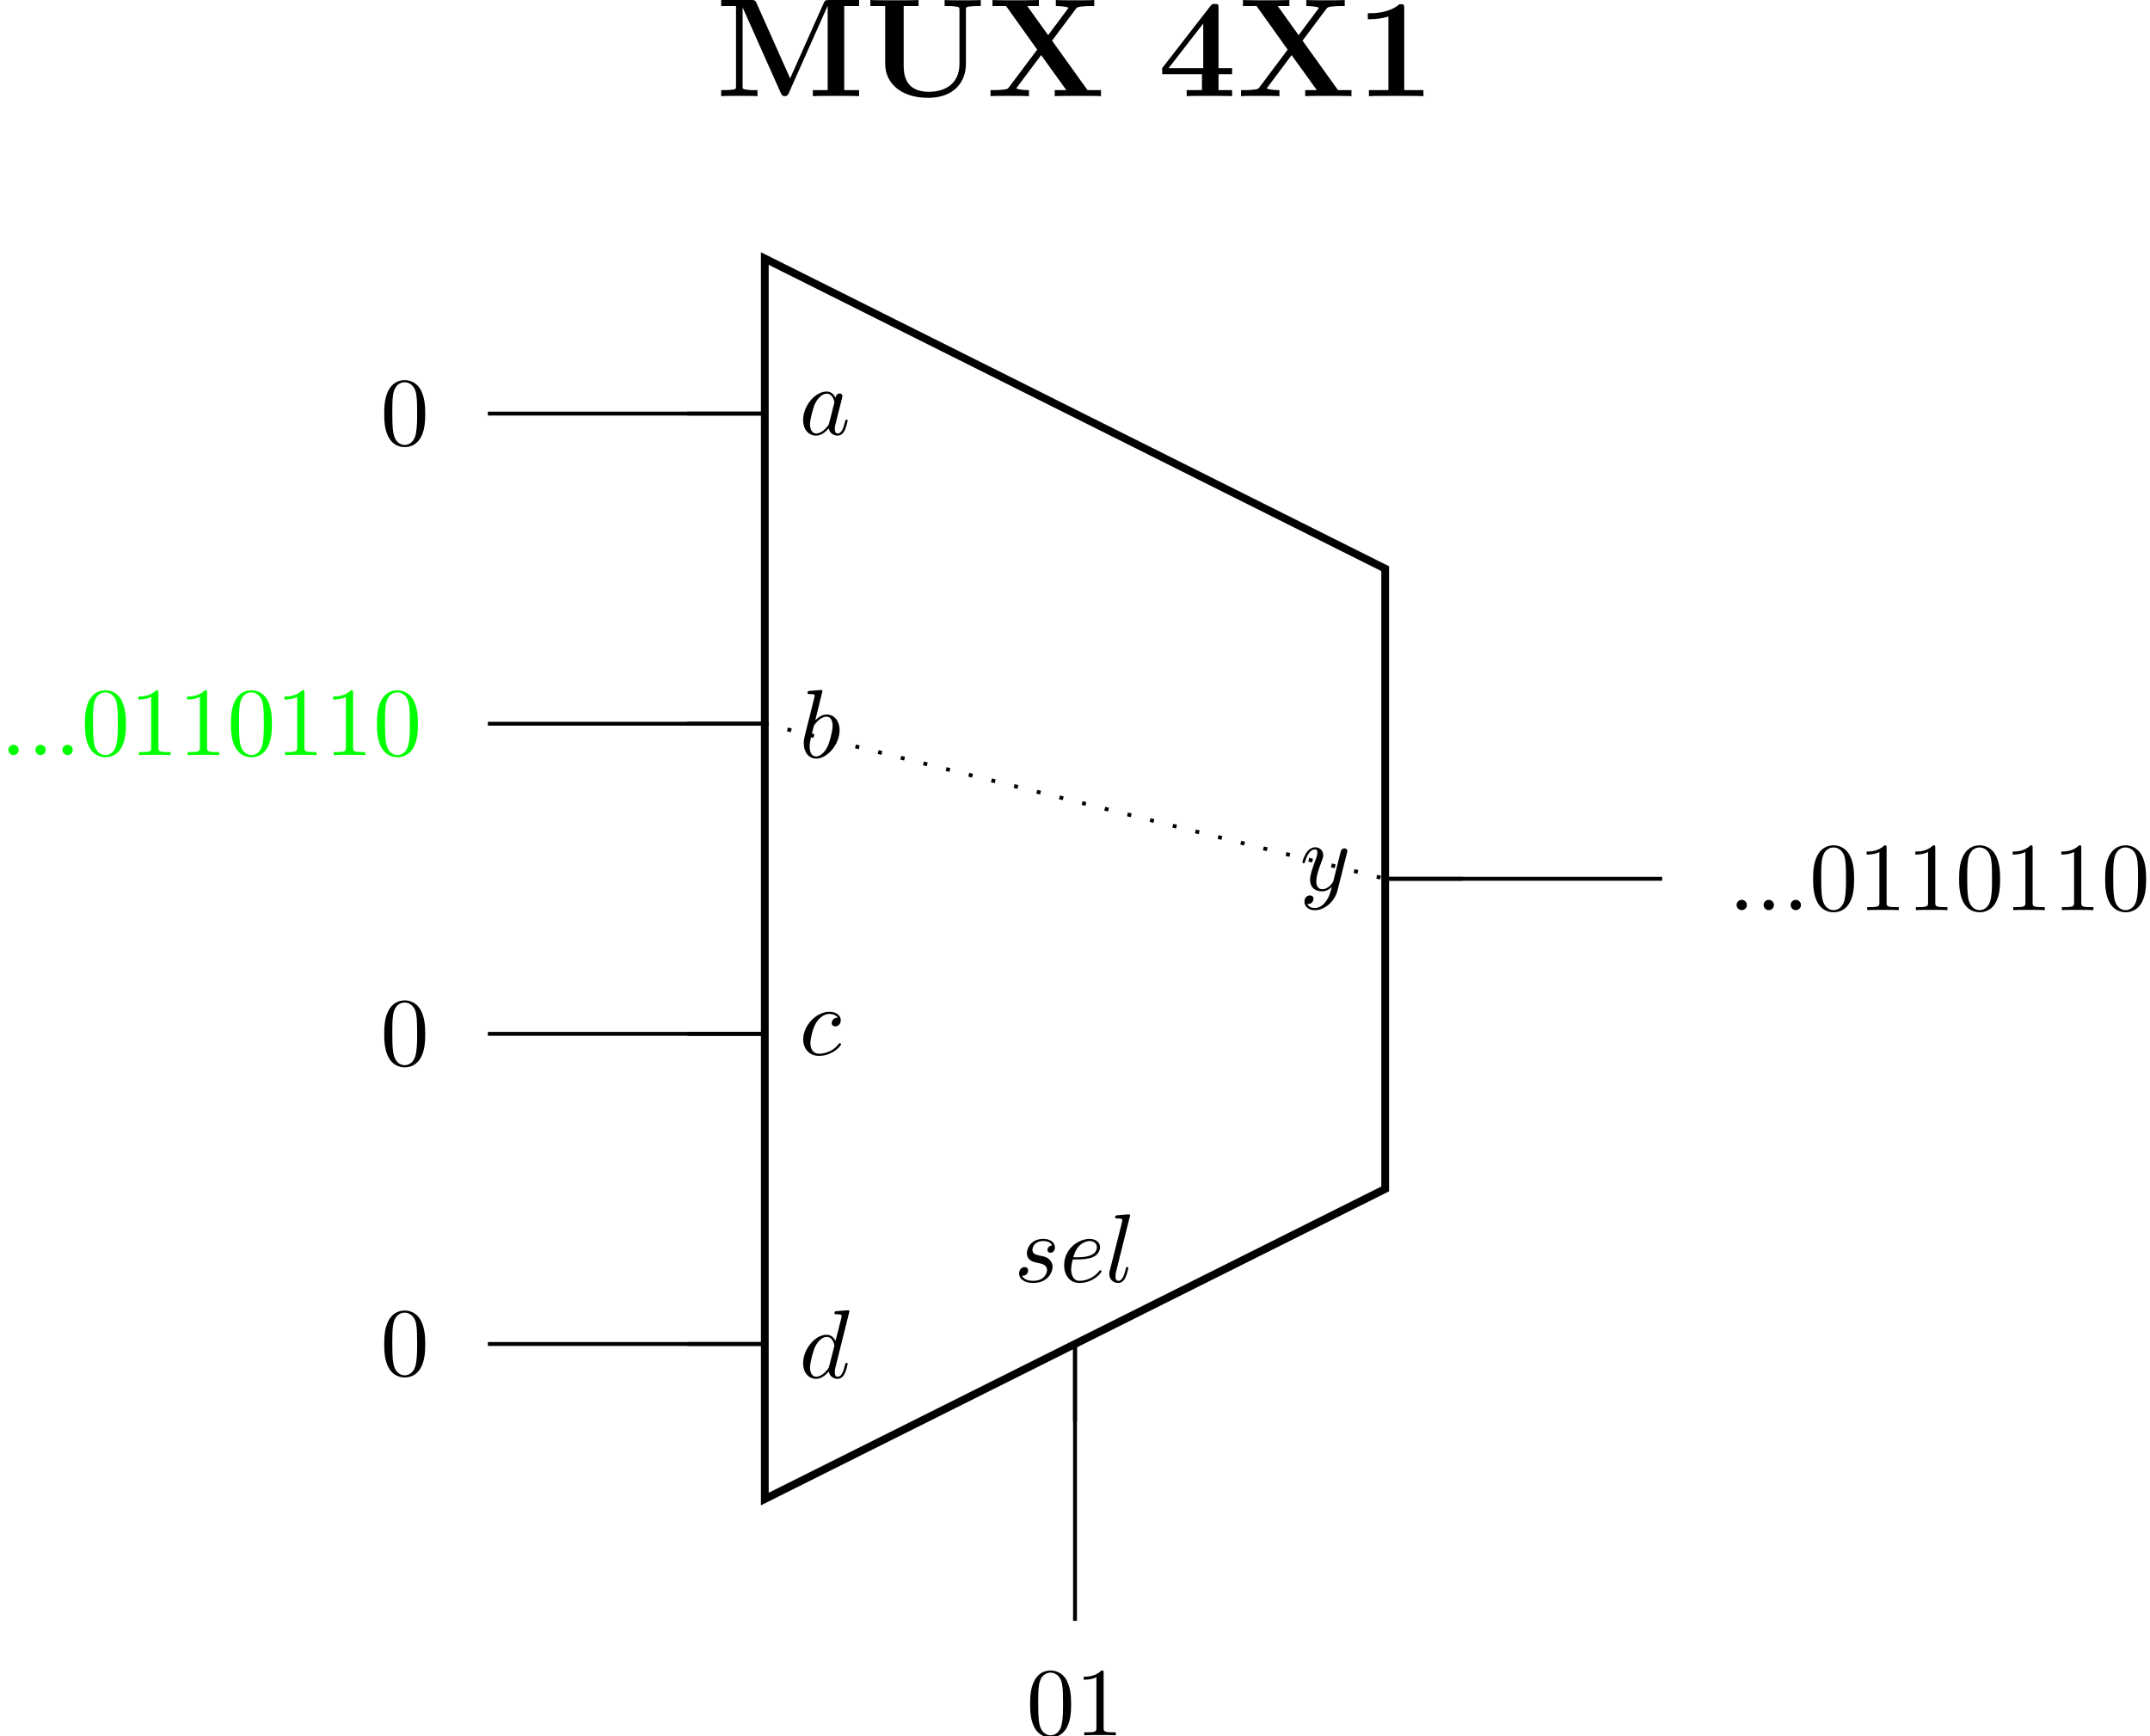
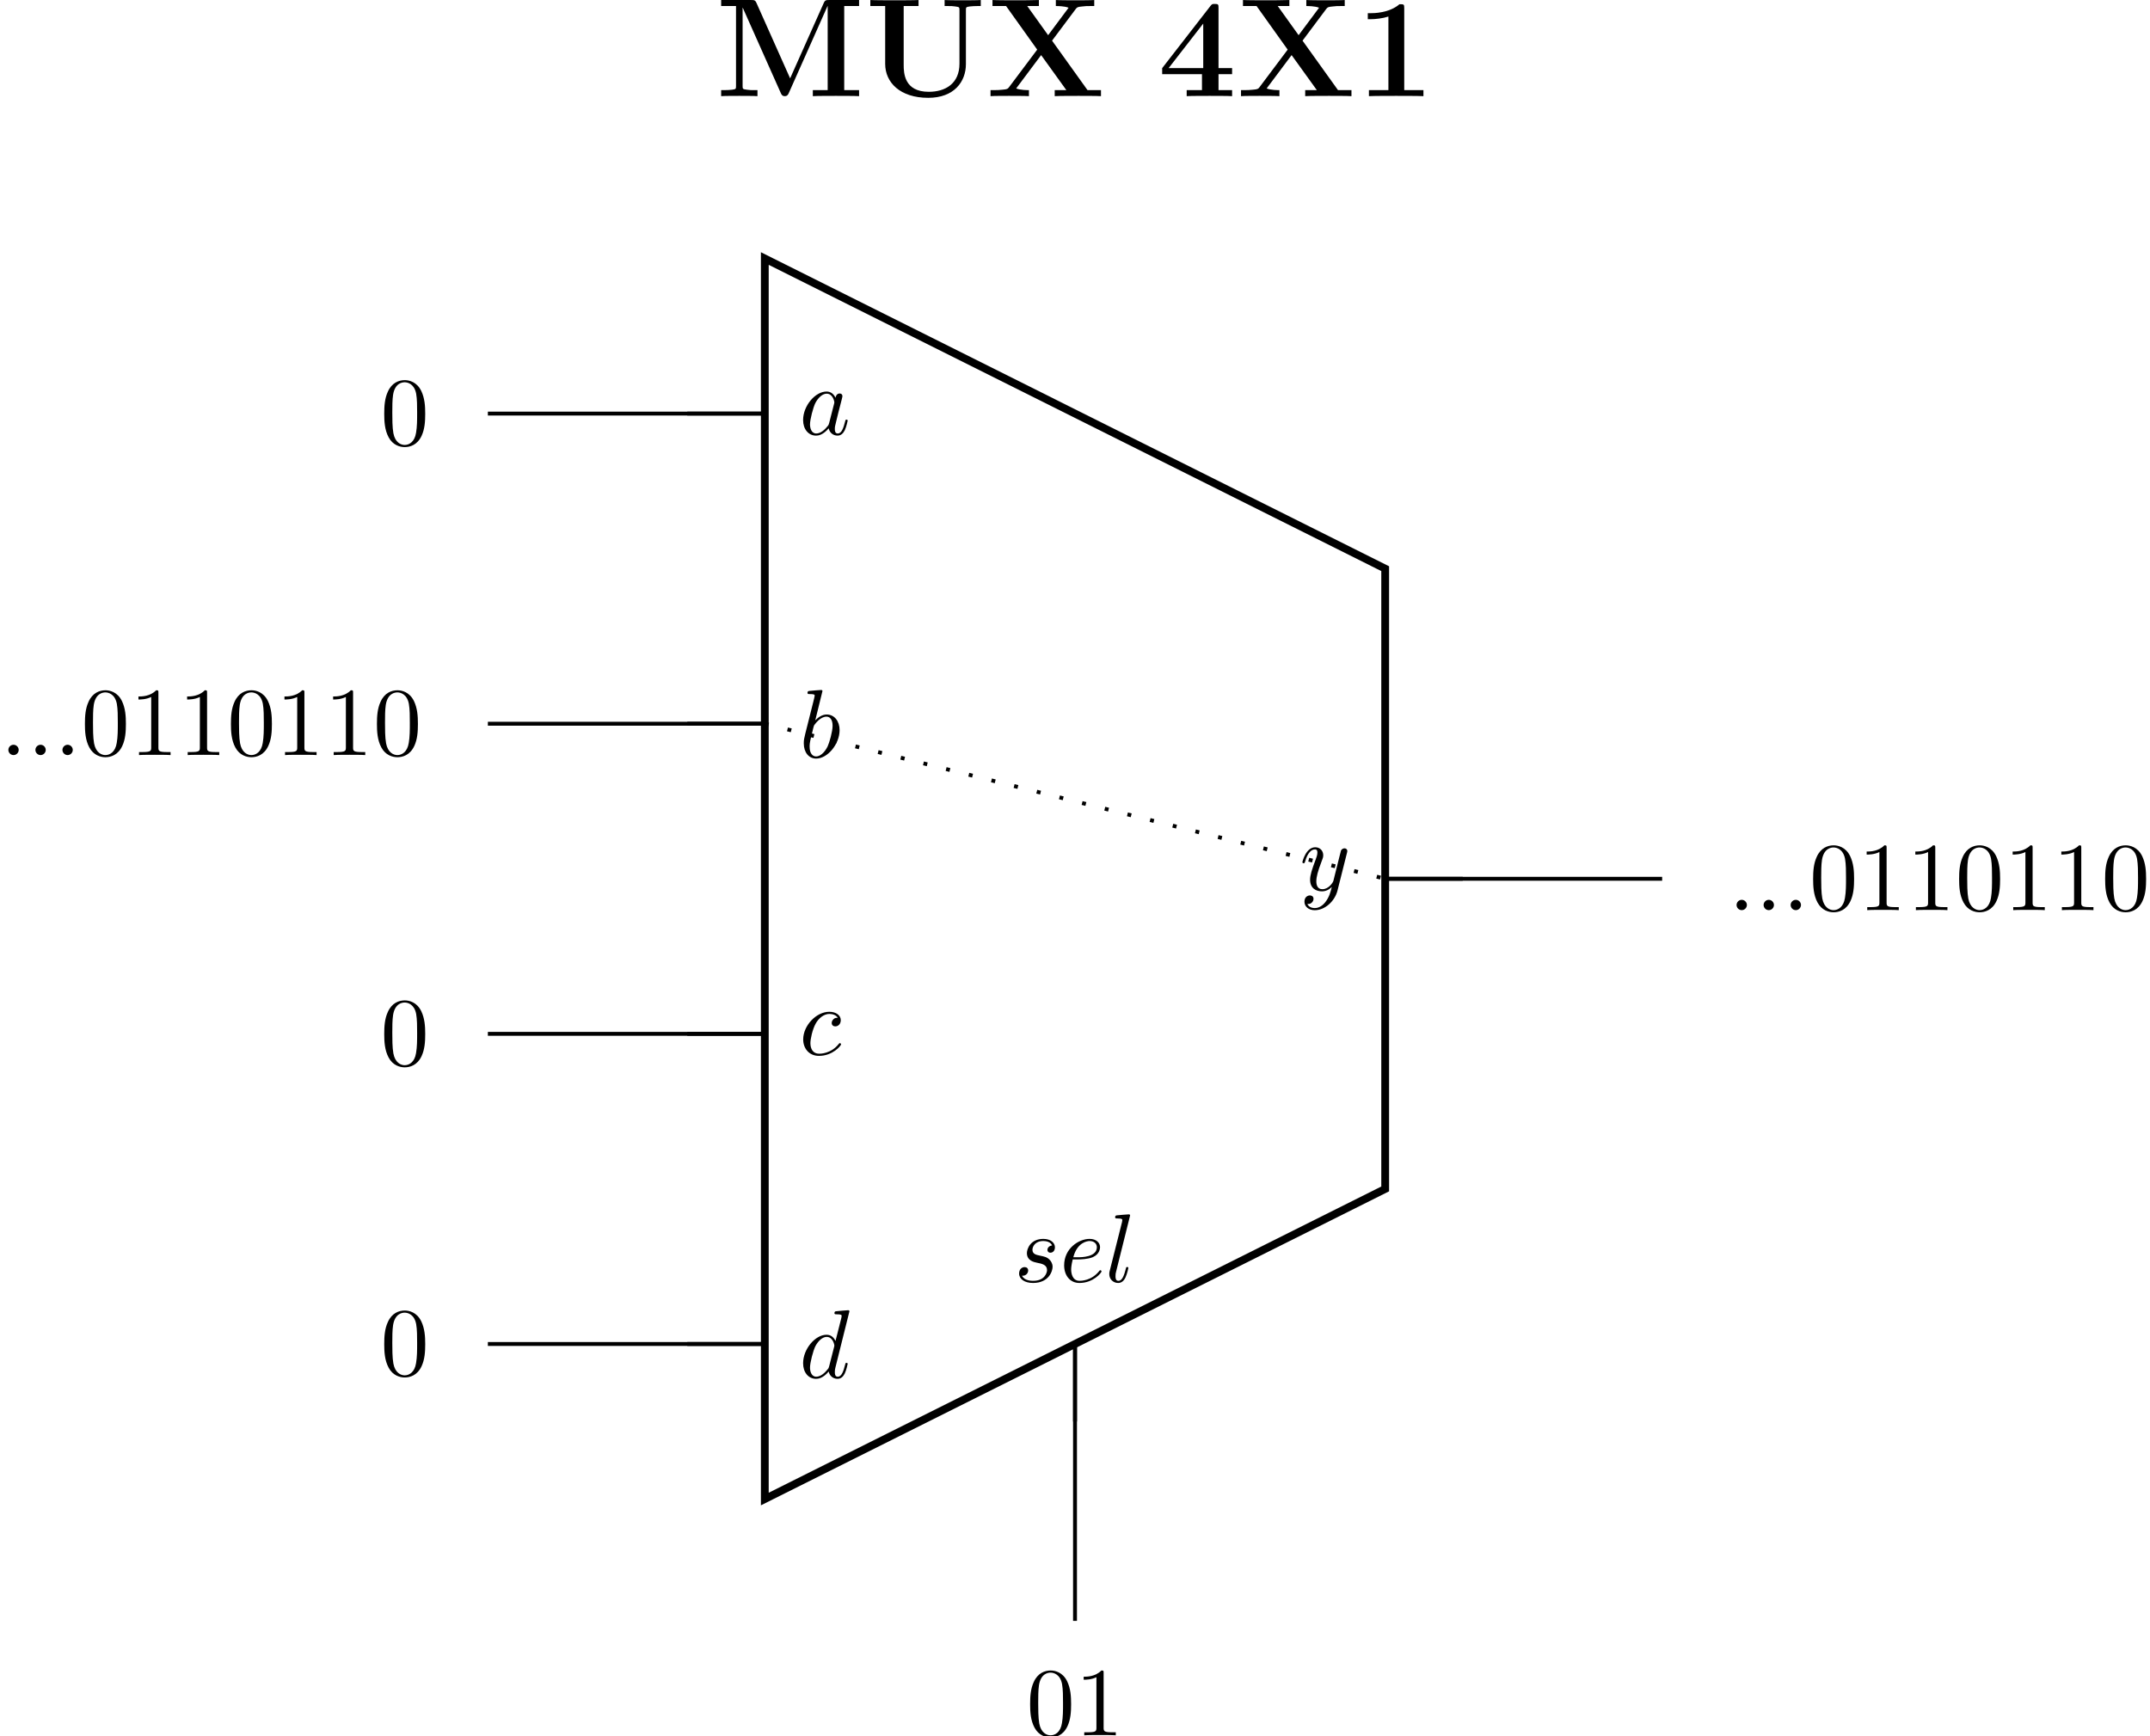
<svg xmlns="http://www.w3.org/2000/svg" xmlns:xlink="http://www.w3.org/1999/xlink" version="1.1" width="267.355pt" height="215.83pt" viewBox="-55.429 -59.463 267.355 215.83">
  <defs>
    <path id="g2-48" d="M4.583-3.188C4.583-3.985 4.533-4.782 4.184-5.519C3.726-6.476 2.909-6.635 2.491-6.635C1.893-6.635 1.166-6.376 .757-5.45C.438-4.762 .389-3.985 .389-3.188C.389-2.441 .428-1.544 .837-.787C1.265 .02 1.993 .219 2.481 .219C3.019 .219 3.776 .01 4.214-.936C4.533-1.624 4.583-2.401 4.583-3.188ZM2.481 0C2.092 0 1.504-.249 1.325-1.205C1.215-1.803 1.215-2.72 1.215-3.308C1.215-3.945 1.215-4.603 1.295-5.141C1.484-6.326 2.232-6.416 2.481-6.416C2.809-6.416 3.467-6.237 3.656-5.25C3.756-4.692 3.756-3.935 3.756-3.308C3.756-2.56 3.756-1.883 3.646-1.245C3.497-.299 2.929 0 2.481 0Z" />
    <path id="g2-49" d="M2.929-6.376C2.929-6.615 2.929-6.635 2.7-6.635C2.082-5.998 1.205-5.998 .887-5.998V-5.689C1.086-5.689 1.674-5.689 2.192-5.948V-.787C2.192-.428 2.162-.309 1.265-.309H.946V0C1.295-.03 2.162-.03 2.56-.03S3.826-.03 4.174 0V-.309H3.856C2.959-.309 2.929-.418 2.929-.787V-6.376Z" />
-     <path id="g0-49" d="M4.964-8.995C4.964-9.411 4.935-9.411 4.476-9.411C3.414-8.493 1.822-8.493 1.506-8.493H1.234V-7.876H1.506C2.008-7.876 2.769-7.962 3.343-8.149V-.617H1.349V0C1.951-.029 3.457-.029 4.132-.029S6.327-.029 6.929 0V-.617H4.964V-8.995Z" />
-     <path id="g0-52" d="M6.212-2.252H7.603V-2.869H6.212V-9.024C6.212-9.382 6.198-9.44 5.839-9.44C5.581-9.44 5.552-9.44 5.38-9.225L.445-2.869V-2.252H4.519V-.617H2.955V0C3.371-.029 4.792-.029 5.308-.029C5.796-.029 7.216-.029 7.603 0V-.617H6.212V-2.252ZM4.648-7.431V-2.869H1.105L4.648-7.431Z" />
-     <path id="g0-77" d="M7.647-1.822L4.203-9.54C4.074-9.841 3.945-9.841 3.644-9.841H.588V-9.225H2.109V-1.047C2.109-.732 2.095-.717 1.722-.66C1.463-.631 1.176-.617 .918-.617H.588V0C.918-.029 2.037-.029 2.439-.029S3.974-.029 4.304 0V-.617H3.974C3.587-.617 3.558-.617 3.214-.66C2.798-.717 2.783-.732 2.783-1.047V-9.052H2.798L6.7-.301C6.771-.143 6.857 0 7.101 0S7.431-.143 7.503-.301L11.477-9.225H11.491V-.617H9.971V0C10.358-.029 11.85-.029 12.338-.029S14.318-.029 14.705 0V-.617H13.184V-9.225H14.705V-9.841H11.649C11.348-9.841 11.219-9.841 11.09-9.54L7.647-1.822Z" />
-     <path id="g0-85" d="M10.329-8.794C10.329-9.11 10.344-9.124 10.717-9.182C10.975-9.21 11.262-9.225 11.52-9.225H11.85V-9.841C11.52-9.813 10.401-9.813 9.999-9.813S8.479-9.813 8.149-9.841V-9.225H8.479C8.866-9.225 8.895-9.225 9.239-9.182C9.655-9.124 9.669-9.11 9.669-8.794V-3.328C9.669-1.277 8.22-.445 6.528-.445C4.017-.445 3.96-2.367 3.96-3.199V-9.225H5.48V-9.841C5.064-9.813 3.529-9.813 3.013-9.813S.961-9.813 .545-9.841V-9.225H2.066V-3.3C2.066-1.406 3.587 .172 6.47 .172C9.124 .172 10.329-1.478 10.329-3.285V-8.794Z" />
-     <path id="g0-88" d="M6.743-5.681L9.167-8.923C9.311-9.11 9.368-9.139 9.841-9.182C10.214-9.225 10.272-9.225 10.688-9.225H11.061V-9.841C10.731-9.813 9.583-9.813 9.182-9.813C8.737-9.813 7.489-9.813 7.13-9.841V-9.225C7.302-9.225 8.005-9.225 8.436-9.052L6.341-6.241L4.203-9.225H5.394V-9.841C4.878-9.813 3.529-9.813 2.941-9.813C2.453-9.813 1.033-9.813 .646-9.841V-9.225H2.037L5.222-4.763L2.338-.918C2.209-.746 2.166-.703 1.664-.66C1.306-.631 1.234-.617 .832-.617H.445V0C.775-.029 1.937-.029 2.338-.029C2.783-.029 4.017-.029 4.376 0V-.617C4.218-.617 3.486-.617 3.07-.789L5.624-4.203L8.206-.617H7.015V0C7.474-.029 8.909-.029 9.454-.029C9.913-.029 11.391-.029 11.75 0V-.617H10.372L6.743-5.681Z" />
    <path id="g1-58" d="M1.913-.528C1.913-.817 1.674-1.056 1.385-1.056S.857-.817 .857-.528S1.096 0 1.385 0S1.913-.239 1.913-.528Z" />
    <path id="g1-97" d="M3.716-3.766C3.537-4.134 3.248-4.403 2.8-4.403C1.634-4.403 .399-2.939 .399-1.484C.399-.548 .946 .11 1.724 .11C1.923 .11 2.421 .07 3.019-.638C3.098-.219 3.447 .11 3.925 .11C4.274 .11 4.503-.12 4.663-.438C4.832-.797 4.961-1.405 4.961-1.425C4.961-1.524 4.872-1.524 4.842-1.524C4.742-1.524 4.732-1.484 4.702-1.345C4.533-.697 4.354-.11 3.945-.11C3.676-.11 3.646-.369 3.646-.568C3.646-.787 3.666-.867 3.776-1.305C3.885-1.724 3.905-1.823 3.995-2.202L4.354-3.597C4.423-3.875 4.423-3.895 4.423-3.935C4.423-4.105 4.304-4.204 4.134-4.204C3.895-4.204 3.746-3.985 3.716-3.766ZM3.068-1.186C3.019-1.006 3.019-.986 2.869-.817C2.431-.269 2.022-.11 1.743-.11C1.245-.11 1.106-.658 1.106-1.046C1.106-1.544 1.425-2.77 1.654-3.228C1.963-3.816 2.411-4.184 2.809-4.184C3.457-4.184 3.597-3.367 3.597-3.308S3.577-3.188 3.567-3.138L3.068-1.186Z" />
    <path id="g1-98" d="M2.381-6.804C2.381-6.814 2.381-6.914 2.252-6.914C2.022-6.914 1.295-6.834 1.036-6.814C.956-6.804 .847-6.795 .847-6.615C.847-6.496 .936-6.496 1.086-6.496C1.564-6.496 1.584-6.426 1.584-6.326C1.584-6.257 1.494-5.918 1.445-5.709L.628-2.461C.508-1.963 .468-1.803 .468-1.455C.468-.508 .996 .11 1.733 .11C2.909 .11 4.134-1.375 4.134-2.809C4.134-3.716 3.606-4.403 2.809-4.403C2.351-4.403 1.943-4.115 1.644-3.806L2.381-6.804ZM1.445-3.039C1.504-3.258 1.504-3.278 1.594-3.387C2.082-4.035 2.531-4.184 2.79-4.184C3.148-4.184 3.417-3.885 3.417-3.248C3.417-2.66 3.088-1.514 2.909-1.136C2.58-.468 2.122-.11 1.733-.11C1.395-.11 1.066-.379 1.066-1.116C1.066-1.305 1.066-1.494 1.225-2.122L1.445-3.039Z" />
    <path id="g1-99" d="M3.945-3.786C3.786-3.786 3.646-3.786 3.507-3.646C3.347-3.497 3.328-3.328 3.328-3.258C3.328-3.019 3.507-2.909 3.696-2.909C3.985-2.909 4.254-3.148 4.254-3.547C4.254-4.035 3.786-4.403 3.078-4.403C1.733-4.403 .408-2.979 .408-1.574C.408-.677 .986 .11 2.022 .11C3.447 .11 4.284-.946 4.284-1.066C4.284-1.126 4.224-1.196 4.164-1.196C4.115-1.196 4.095-1.176 4.035-1.096C3.248-.11 2.162-.11 2.042-.11C1.415-.11 1.146-.598 1.146-1.196C1.146-1.604 1.345-2.57 1.684-3.188C1.993-3.756 2.54-4.184 3.088-4.184C3.427-4.184 3.806-4.055 3.945-3.786Z" />
    <path id="g1-100" d="M5.141-6.804C5.141-6.814 5.141-6.914 5.011-6.914C4.862-6.914 3.915-6.824 3.746-6.804C3.666-6.795 3.606-6.745 3.606-6.615C3.606-6.496 3.696-6.496 3.846-6.496C4.324-6.496 4.344-6.426 4.344-6.326L4.314-6.127L3.716-3.766C3.537-4.134 3.248-4.403 2.8-4.403C1.634-4.403 .399-2.939 .399-1.484C.399-.548 .946 .11 1.724 .11C1.923 .11 2.421 .07 3.019-.638C3.098-.219 3.447 .11 3.925 .11C4.274 .11 4.503-.12 4.663-.438C4.832-.797 4.961-1.405 4.961-1.425C4.961-1.524 4.872-1.524 4.842-1.524C4.742-1.524 4.732-1.484 4.702-1.345C4.533-.697 4.354-.11 3.945-.11C3.676-.11 3.646-.369 3.646-.568C3.646-.807 3.666-.877 3.706-1.046L5.141-6.804ZM3.068-1.186C3.019-1.006 3.019-.986 2.869-.817C2.431-.269 2.022-.11 1.743-.11C1.245-.11 1.106-.658 1.106-1.046C1.106-1.544 1.425-2.77 1.654-3.228C1.963-3.816 2.411-4.184 2.809-4.184C3.457-4.184 3.597-3.367 3.597-3.308S3.577-3.188 3.567-3.138L3.068-1.186Z" />
    <path id="g1-101" d="M1.863-2.301C2.152-2.301 2.889-2.321 3.387-2.531C4.085-2.829 4.134-3.417 4.134-3.557C4.134-3.995 3.756-4.403 3.068-4.403C1.963-4.403 .458-3.437 .458-1.694C.458-.677 1.046 .11 2.022 .11C3.447 .11 4.284-.946 4.284-1.066C4.284-1.126 4.224-1.196 4.164-1.196C4.115-1.196 4.095-1.176 4.035-1.096C3.248-.11 2.162-.11 2.042-.11C1.265-.11 1.176-.946 1.176-1.265C1.176-1.385 1.186-1.694 1.335-2.301H1.863ZM1.395-2.521C1.783-4.035 2.809-4.184 3.068-4.184C3.537-4.184 3.806-3.895 3.806-3.557C3.806-2.521 2.212-2.521 1.803-2.521H1.395Z" />
    <path id="g1-108" d="M2.57-6.804C2.57-6.814 2.57-6.914 2.441-6.914C2.212-6.914 1.484-6.834 1.225-6.814C1.146-6.804 1.036-6.795 1.036-6.605C1.036-6.496 1.136-6.496 1.285-6.496C1.763-6.496 1.773-6.406 1.773-6.326L1.743-6.127L.488-1.146C.458-1.036 .438-.966 .438-.807C.438-.239 .877 .11 1.345 .11C1.674 .11 1.923-.09 2.092-.448C2.271-.827 2.391-1.405 2.391-1.425C2.391-1.524 2.301-1.524 2.271-1.524C2.172-1.524 2.162-1.484 2.132-1.345C1.963-.697 1.773-.11 1.375-.11C1.076-.11 1.076-.428 1.076-.568C1.076-.807 1.086-.857 1.136-1.046L2.57-6.804Z" />
    <path id="g1-115" d="M3.895-3.726C3.616-3.716 3.417-3.497 3.417-3.278C3.417-3.138 3.507-2.989 3.726-2.989S4.184-3.158 4.184-3.547C4.184-3.995 3.756-4.403 2.999-4.403C1.684-4.403 1.315-3.387 1.315-2.949C1.315-2.172 2.052-2.022 2.341-1.963C2.859-1.863 3.377-1.753 3.377-1.205C3.377-.946 3.148-.11 1.953-.11C1.813-.11 1.046-.11 .817-.638C1.196-.588 1.445-.887 1.445-1.166C1.445-1.395 1.285-1.514 1.076-1.514C.817-1.514 .518-1.305 .518-.857C.518-.289 1.086 .11 1.943 .11C3.557 .11 3.945-1.096 3.945-1.544C3.945-1.903 3.756-2.152 3.636-2.271C3.367-2.55 3.078-2.6 2.64-2.69C2.281-2.77 1.883-2.839 1.883-3.288C1.883-3.577 2.122-4.184 2.999-4.184C3.248-4.184 3.746-4.115 3.895-3.726Z" />
    <path id="g1-121" d="M4.842-3.796C4.882-3.935 4.882-3.955 4.882-4.025C4.882-4.204 4.742-4.294 4.593-4.294C4.493-4.294 4.334-4.234 4.244-4.085C4.224-4.035 4.144-3.726 4.105-3.547C4.035-3.288 3.965-3.019 3.905-2.75L3.457-.956C3.417-.807 2.989-.11 2.331-.11C1.823-.11 1.714-.548 1.714-.917C1.714-1.375 1.883-1.993 2.222-2.869C2.381-3.278 2.421-3.387 2.421-3.587C2.421-4.035 2.102-4.403 1.604-4.403C.658-4.403 .289-2.959 .289-2.869C.289-2.77 .389-2.77 .408-2.77C.508-2.77 .518-2.79 .568-2.949C.837-3.885 1.235-4.184 1.574-4.184C1.654-4.184 1.823-4.184 1.823-3.866C1.823-3.616 1.724-3.357 1.654-3.168C1.255-2.112 1.076-1.544 1.076-1.076C1.076-.189 1.704 .11 2.291 .11C2.68 .11 3.019-.06 3.298-.339C3.168 .179 3.049 .667 2.65 1.196C2.391 1.534 2.012 1.823 1.554 1.823C1.415 1.823 .966 1.793 .797 1.405C.956 1.405 1.086 1.405 1.225 1.285C1.325 1.196 1.425 1.066 1.425 .877C1.425 .568 1.156 .528 1.056 .528C.827 .528 .498 .687 .498 1.176C.498 1.674 .936 2.042 1.554 2.042C2.58 2.042 3.606 1.136 3.885 .01L4.842-3.796Z" />
+     <path id="g0-49" d="M4.964-8.995C4.964-9.411 4.935-9.411 4.476-9.411C3.414-8.493 1.822-8.493 1.506-8.493H1.234V-7.876H1.506C2.008-7.876 2.769-7.962 3.343-8.149V-.617H1.349V0C1.951-.029 3.457-.029 4.132-.029S6.327-.029 6.929 0V-.617H4.964V-8.995Z" />
+     <path id="g0-52" d="M6.212-2.252H7.603V-2.869H6.212V-9.024C6.212-9.382 6.198-9.44 5.839-9.44C5.581-9.44 5.552-9.44 5.38-9.225L.445-2.869V-2.252H4.519V-.617H2.955V0C3.371-.029 4.792-.029 5.308-.029C5.796-.029 7.216-.029 7.603 0V-.617H6.212V-2.252ZM4.648-7.431V-2.869H1.105L4.648-7.431Z" />
+     <path id="g0-77" d="M7.647-1.822L4.203-9.54C4.074-9.841 3.945-9.841 3.644-9.841H.588V-9.225H2.109V-1.047C2.109-.732 2.095-.717 1.722-.66C1.463-.631 1.176-.617 .918-.617H.588V0C.918-.029 2.037-.029 2.439-.029S3.974-.029 4.304 0V-.617H3.974C3.587-.617 3.558-.617 3.214-.66C2.798-.717 2.783-.732 2.783-1.047V-9.052H2.798L6.7-.301C6.771-.143 6.857 0 7.101 0S7.431-.143 7.503-.301L11.477-9.225H11.491V-.617H9.971V0C10.358-.029 11.85-.029 12.338-.029S14.318-.029 14.705 0V-.617H13.184V-9.225H14.705V-9.841H11.649C11.348-9.841 11.219-9.841 11.09-9.54L7.647-1.822Z" />
+     <path id="g0-85" d="M10.329-8.794C10.329-9.11 10.344-9.124 10.717-9.182C10.975-9.21 11.262-9.225 11.52-9.225H11.85V-9.841C11.52-9.813 10.401-9.813 9.999-9.813S8.479-9.813 8.149-9.841V-9.225H8.479C8.866-9.225 8.895-9.225 9.239-9.182C9.655-9.124 9.669-9.11 9.669-8.794V-3.328C9.669-1.277 8.22-.445 6.528-.445C4.017-.445 3.96-2.367 3.96-3.199V-9.225H5.48V-9.841C5.064-9.813 3.529-9.813 3.013-9.813S.961-9.813 .545-9.841V-9.225H2.066V-3.3C2.066-1.406 3.587 .172 6.47 .172C9.124 .172 10.329-1.478 10.329-3.285V-8.794Z" />
+     <path id="g0-88" d="M6.743-5.681L9.167-8.923C9.311-9.11 9.368-9.139 9.841-9.182C10.214-9.225 10.272-9.225 10.688-9.225H11.061V-9.841C10.731-9.813 9.583-9.813 9.182-9.813C8.737-9.813 7.489-9.813 7.13-9.841V-9.225C7.302-9.225 8.005-9.225 8.436-9.052L6.341-6.241L4.203-9.225H5.394V-9.841C4.878-9.813 3.529-9.813 2.941-9.813C2.453-9.813 1.033-9.813 .646-9.841V-9.225H2.037L5.222-4.763L2.338-.918C2.209-.746 2.166-.703 1.664-.66C1.306-.631 1.234-.617 .832-.617H.445V0C.775-.029 1.937-.029 2.338-.029C2.783-.029 4.017-.029 4.376 0V-.617C4.218-.617 3.486-.617 3.07-.789L5.624-4.203L8.206-.617H7.015V0C7.474-.029 8.909-.029 9.454-.029C9.913-.029 11.391-.029 11.75 0V-.617H10.372L6.743-5.681Z" />
  </defs>
  <g id="page1">
    <path d="M39.676-27.309L116.82 11.266V88.41L39.676 126.98Z" stroke="#000" fill="none" stroke-width=".968" />
    <path d="M39.676 107.695H30.035M39.676 69.121H30.035M39.676 30.551H30.035M39.676-8.023H30.035M116.82 49.836H126.465M78.25 107.695V117.336" stroke="#000" fill="none" stroke-width=".484" stroke-miterlimit="10" />
    <g transform="matrix(1.21495 0 0 1.21495 -20.64709 -89.72999)">
      <use x="53.171" y="69.397" xlink:href="#g1-97" />
    </g>
    <g transform="matrix(1.21495 0 0 1.21495 -20.64709 -49.56093)">
      <use x="53.171" y="69.397" xlink:href="#g1-98" />
    </g>
    <g transform="matrix(1.21495 0 0 1.21495 -20.64709 -12.58603)">
      <use x="53.171" y="69.397" xlink:href="#g1-99" />
    </g>
    <g transform="matrix(1.21495 0 0 1.21495 -20.64709 27.58287)">
      <use x="53.171" y="69.397" xlink:href="#g1-100" />
    </g>
    <g transform="matrix(1.21495 0 0 1.21495 41.57541 -33.04883)">
      <use x="53.171" y="69.397" xlink:href="#g1-121" />
    </g>
    <g transform="matrix(1.21495 0 0 1.21495 -31.06669 -131.8181)">
      <use x="53.171" y="69.397" xlink:href="#g0-77" />
      <use x="68.481" y="69.397" xlink:href="#g0-85" />
      <use x="80.884" y="69.397" xlink:href="#g0-88" />
      <use x="98.452" y="69.397" xlink:href="#g0-52" />
      <use x="106.521" y="69.397" xlink:href="#g0-88" />
      <use x="118.709" y="69.397" xlink:href="#g0-49" />
    </g>
    <g transform="matrix(1.21495 0 0 1.21495 6.068608 15.65967)">
      <use x="53.171" y="69.397" xlink:href="#g1-115" />
      <use x="57.841" y="69.397" xlink:href="#g1-101" />
      <use x="62.48" y="69.397" xlink:href="#g1-108" />
    </g>
    <path d="M39.676-8.023H5.238" stroke="#000" fill="none" stroke-width=".484" stroke-miterlimit="10" />
    <path d="M39.676 30.551H5.238" stroke="#000" fill="none" stroke-width=".484" stroke-miterlimit="10" />
    <path d="M39.676 69.121H5.238" stroke="#000" fill="none" stroke-width=".484" stroke-miterlimit="10" />
    <path d="M39.676 107.695H5.238" stroke="#000" fill="none" stroke-width=".484" stroke-miterlimit="10" />
    <path d="M116.82 49.836H151.262" stroke="#000" fill="none" stroke-width=".484" stroke-miterlimit="10" />
    <path d="M78.25 107.695V142.133" stroke="#000" fill="none" stroke-width=".484" stroke-miterlimit="10" />
-     <path d="M39.676 30.551L116.82 49.836" stroke="#000" fill="none" stroke-width=".484" stroke-miterlimit="10" stroke-dasharray=".484,2.421" />
+     <path d="M39.676 30.551L116.82 49.836" stroke="#000" fill="none" stroke-width=".484" stroke-miterlimit="10" stroke-dasharray=".484 2.421" />
    <g transform="matrix(1.21495 0 0 1.21495 -72.72162 -88.43551)">
      <use x="53.171" y="69.397" xlink:href="#g2-48" />
    </g>
-     <g fill="#0f0" transform="matrix(1.21495 0 0 1.21495 -120.0294 -49.86353)">
+     <g transform="matrix(1.21495 0 0 1.21495 -120.0294 -49.86353)">
      <use x="53.171" y="69.397" xlink:href="#g1-58" />
      <use x="55.939" y="69.397" xlink:href="#g1-58" />
      <use x="58.706" y="69.397" xlink:href="#g1-58" />
      <use x="61.474" y="69.397" xlink:href="#g2-48" />
      <use x="66.455" y="69.397" xlink:href="#g2-49" />
      <use x="71.436" y="69.397" xlink:href="#g2-49" />
      <use x="76.418" y="69.397" xlink:href="#g2-48" />
      <use x="81.399" y="69.397" xlink:href="#g2-49" />
      <use x="86.38" y="69.397" xlink:href="#g2-49" />
      <use x="91.362" y="69.397" xlink:href="#g2-48" />
    </g>
    <g transform="matrix(1.21495 0 0 1.21495 -72.72162 -11.29153)">
      <use x="53.171" y="69.397" xlink:href="#g2-48" />
    </g>
    <g transform="matrix(1.21495 0 0 1.21495 -72.72162 27.28087)">
      <use x="53.171" y="69.397" xlink:href="#g2-48" />
    </g>
    <g transform="matrix(1.21495 0 0 1.21495 94.87441 -30.57753)">
      <use x="53.171" y="69.397" xlink:href="#g1-58" />
      <use x="55.939" y="69.397" xlink:href="#g1-58" />
      <use x="58.706" y="69.397" xlink:href="#g1-58" />
      <use x="61.474" y="69.397" xlink:href="#g2-48" />
      <use x="66.455" y="69.397" xlink:href="#g2-49" />
      <use x="71.436" y="69.397" xlink:href="#g2-49" />
      <use x="76.418" y="69.397" xlink:href="#g2-48" />
      <use x="81.399" y="69.397" xlink:href="#g2-49" />
      <use x="86.38" y="69.397" xlink:href="#g2-49" />
      <use x="91.362" y="69.397" xlink:href="#g2-48" />
    </g>
    <g transform="matrix(1.21495 0 0 1.21495 7.596308 72.05287)">
      <use x="53.171" y="69.397" xlink:href="#g2-48" />
      <use x="58.153" y="69.397" xlink:href="#g2-49" />
    </g>
  </g>
</svg>
